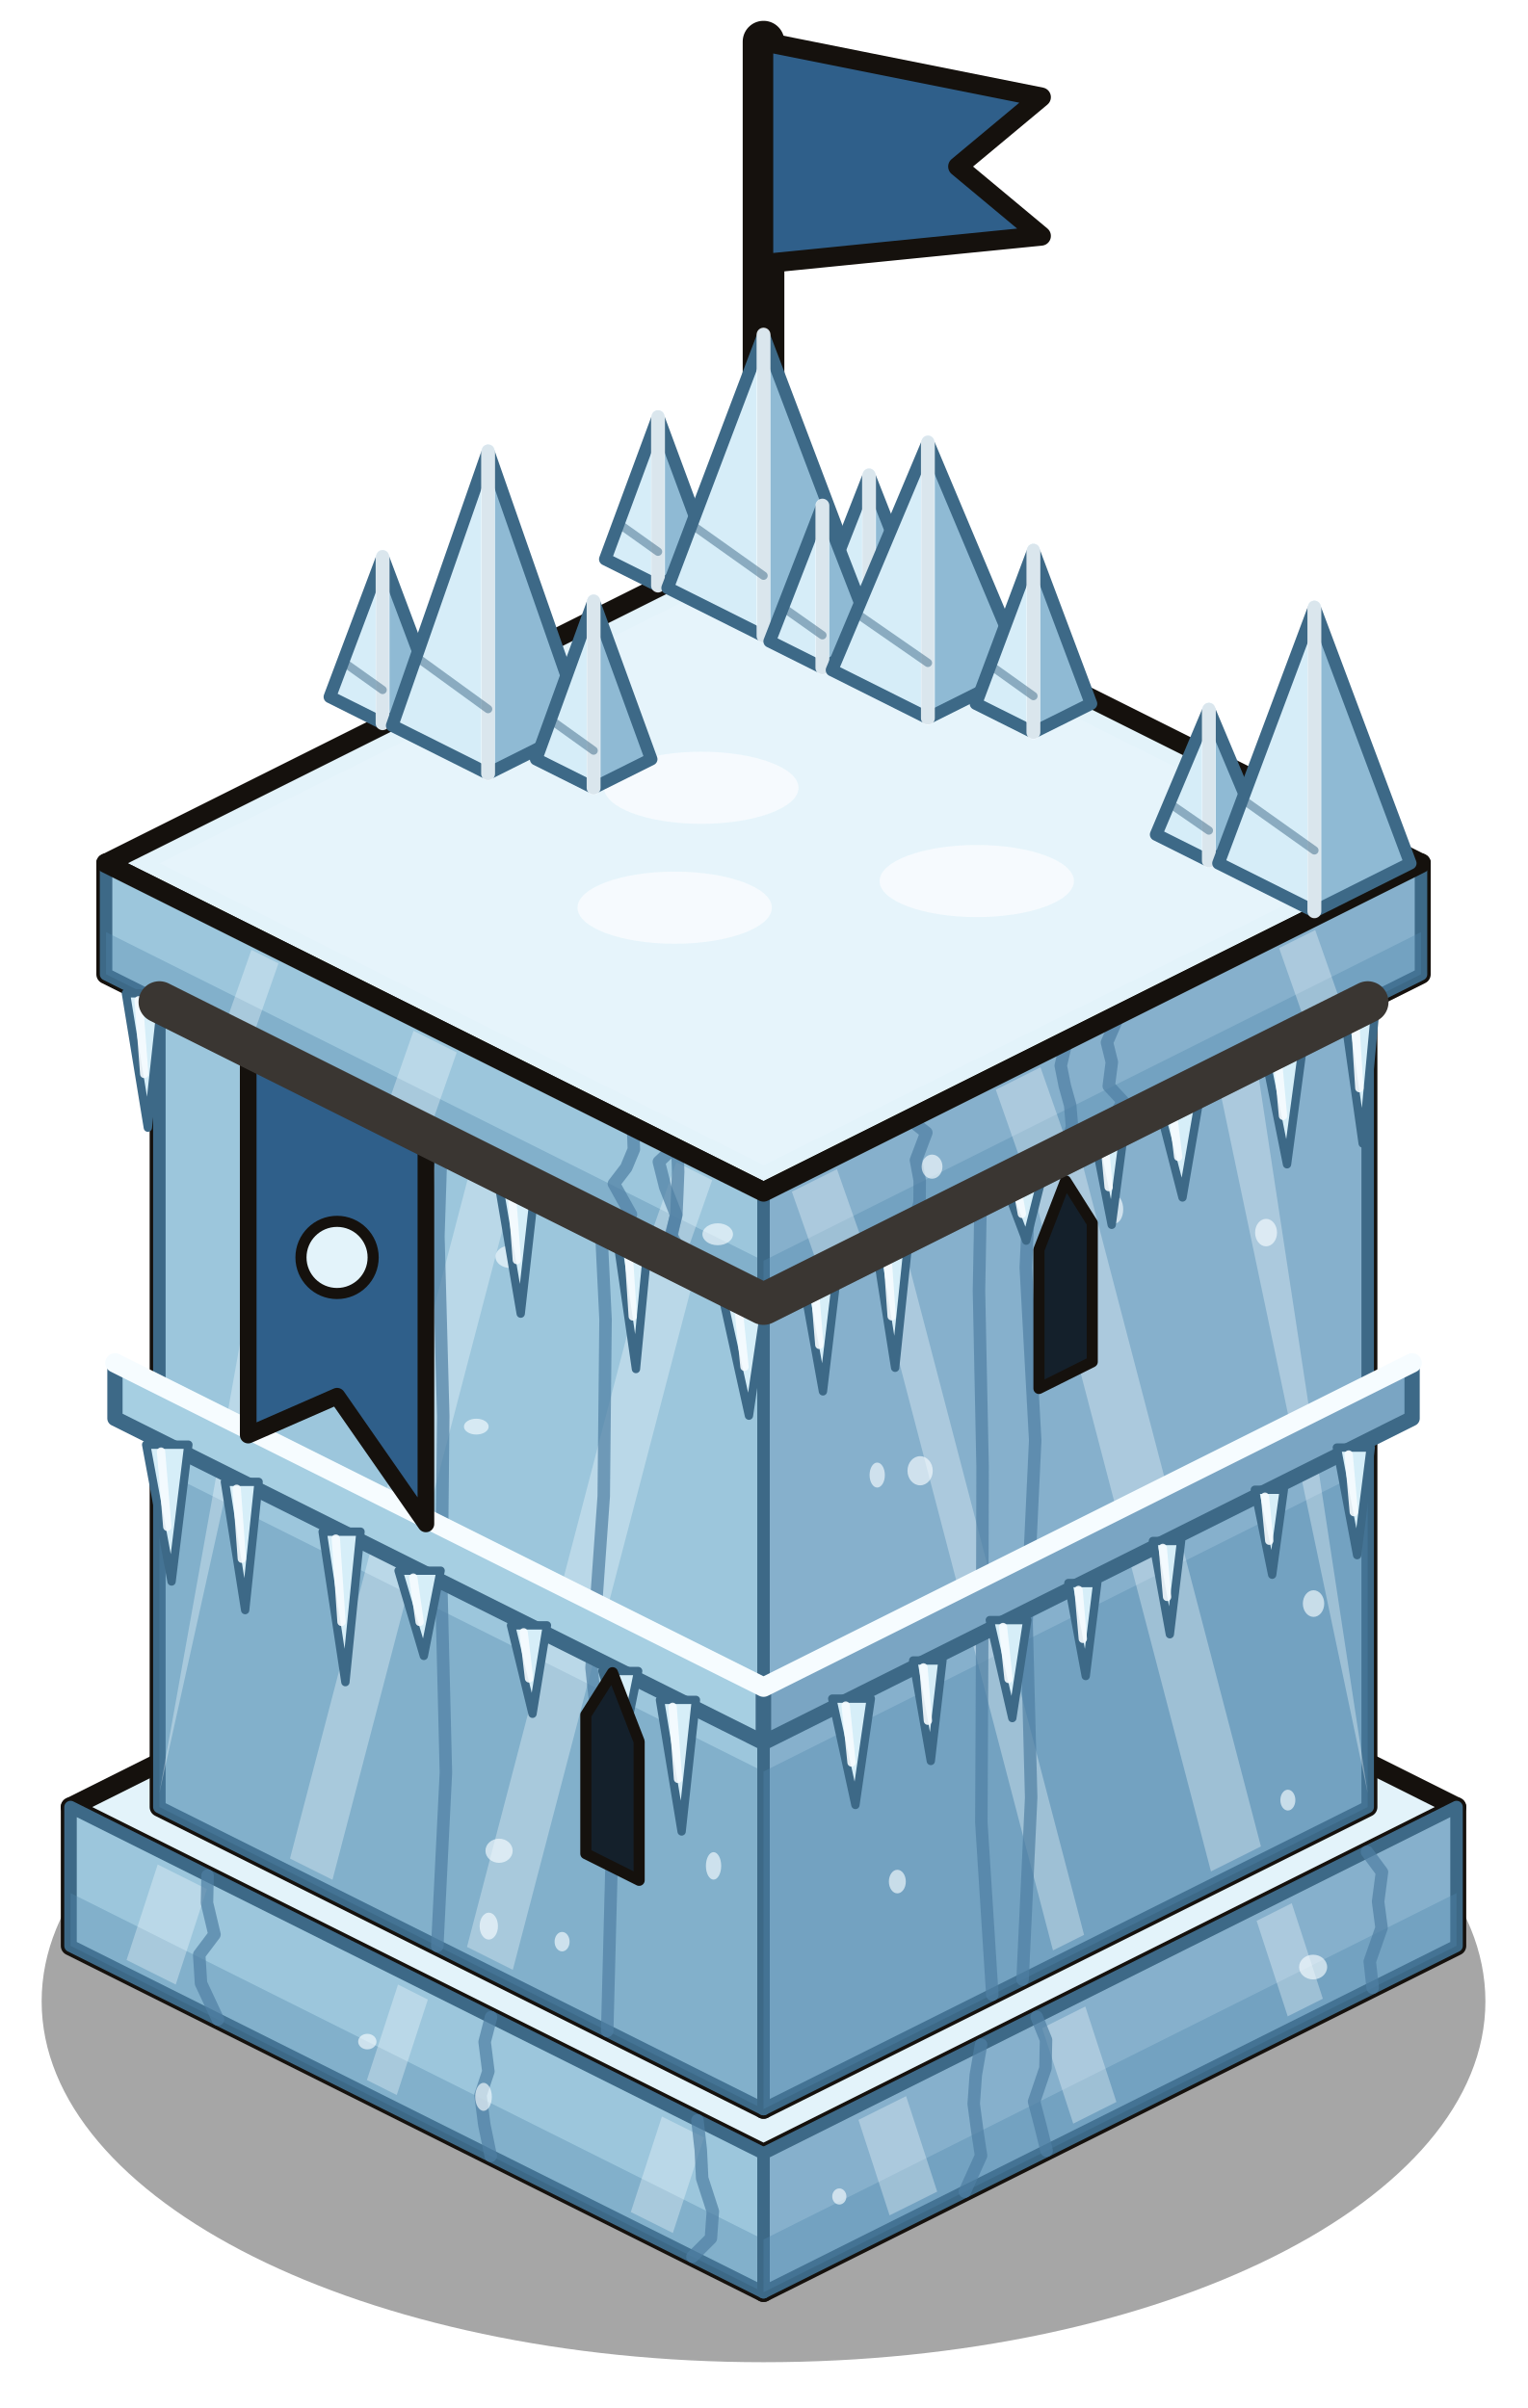
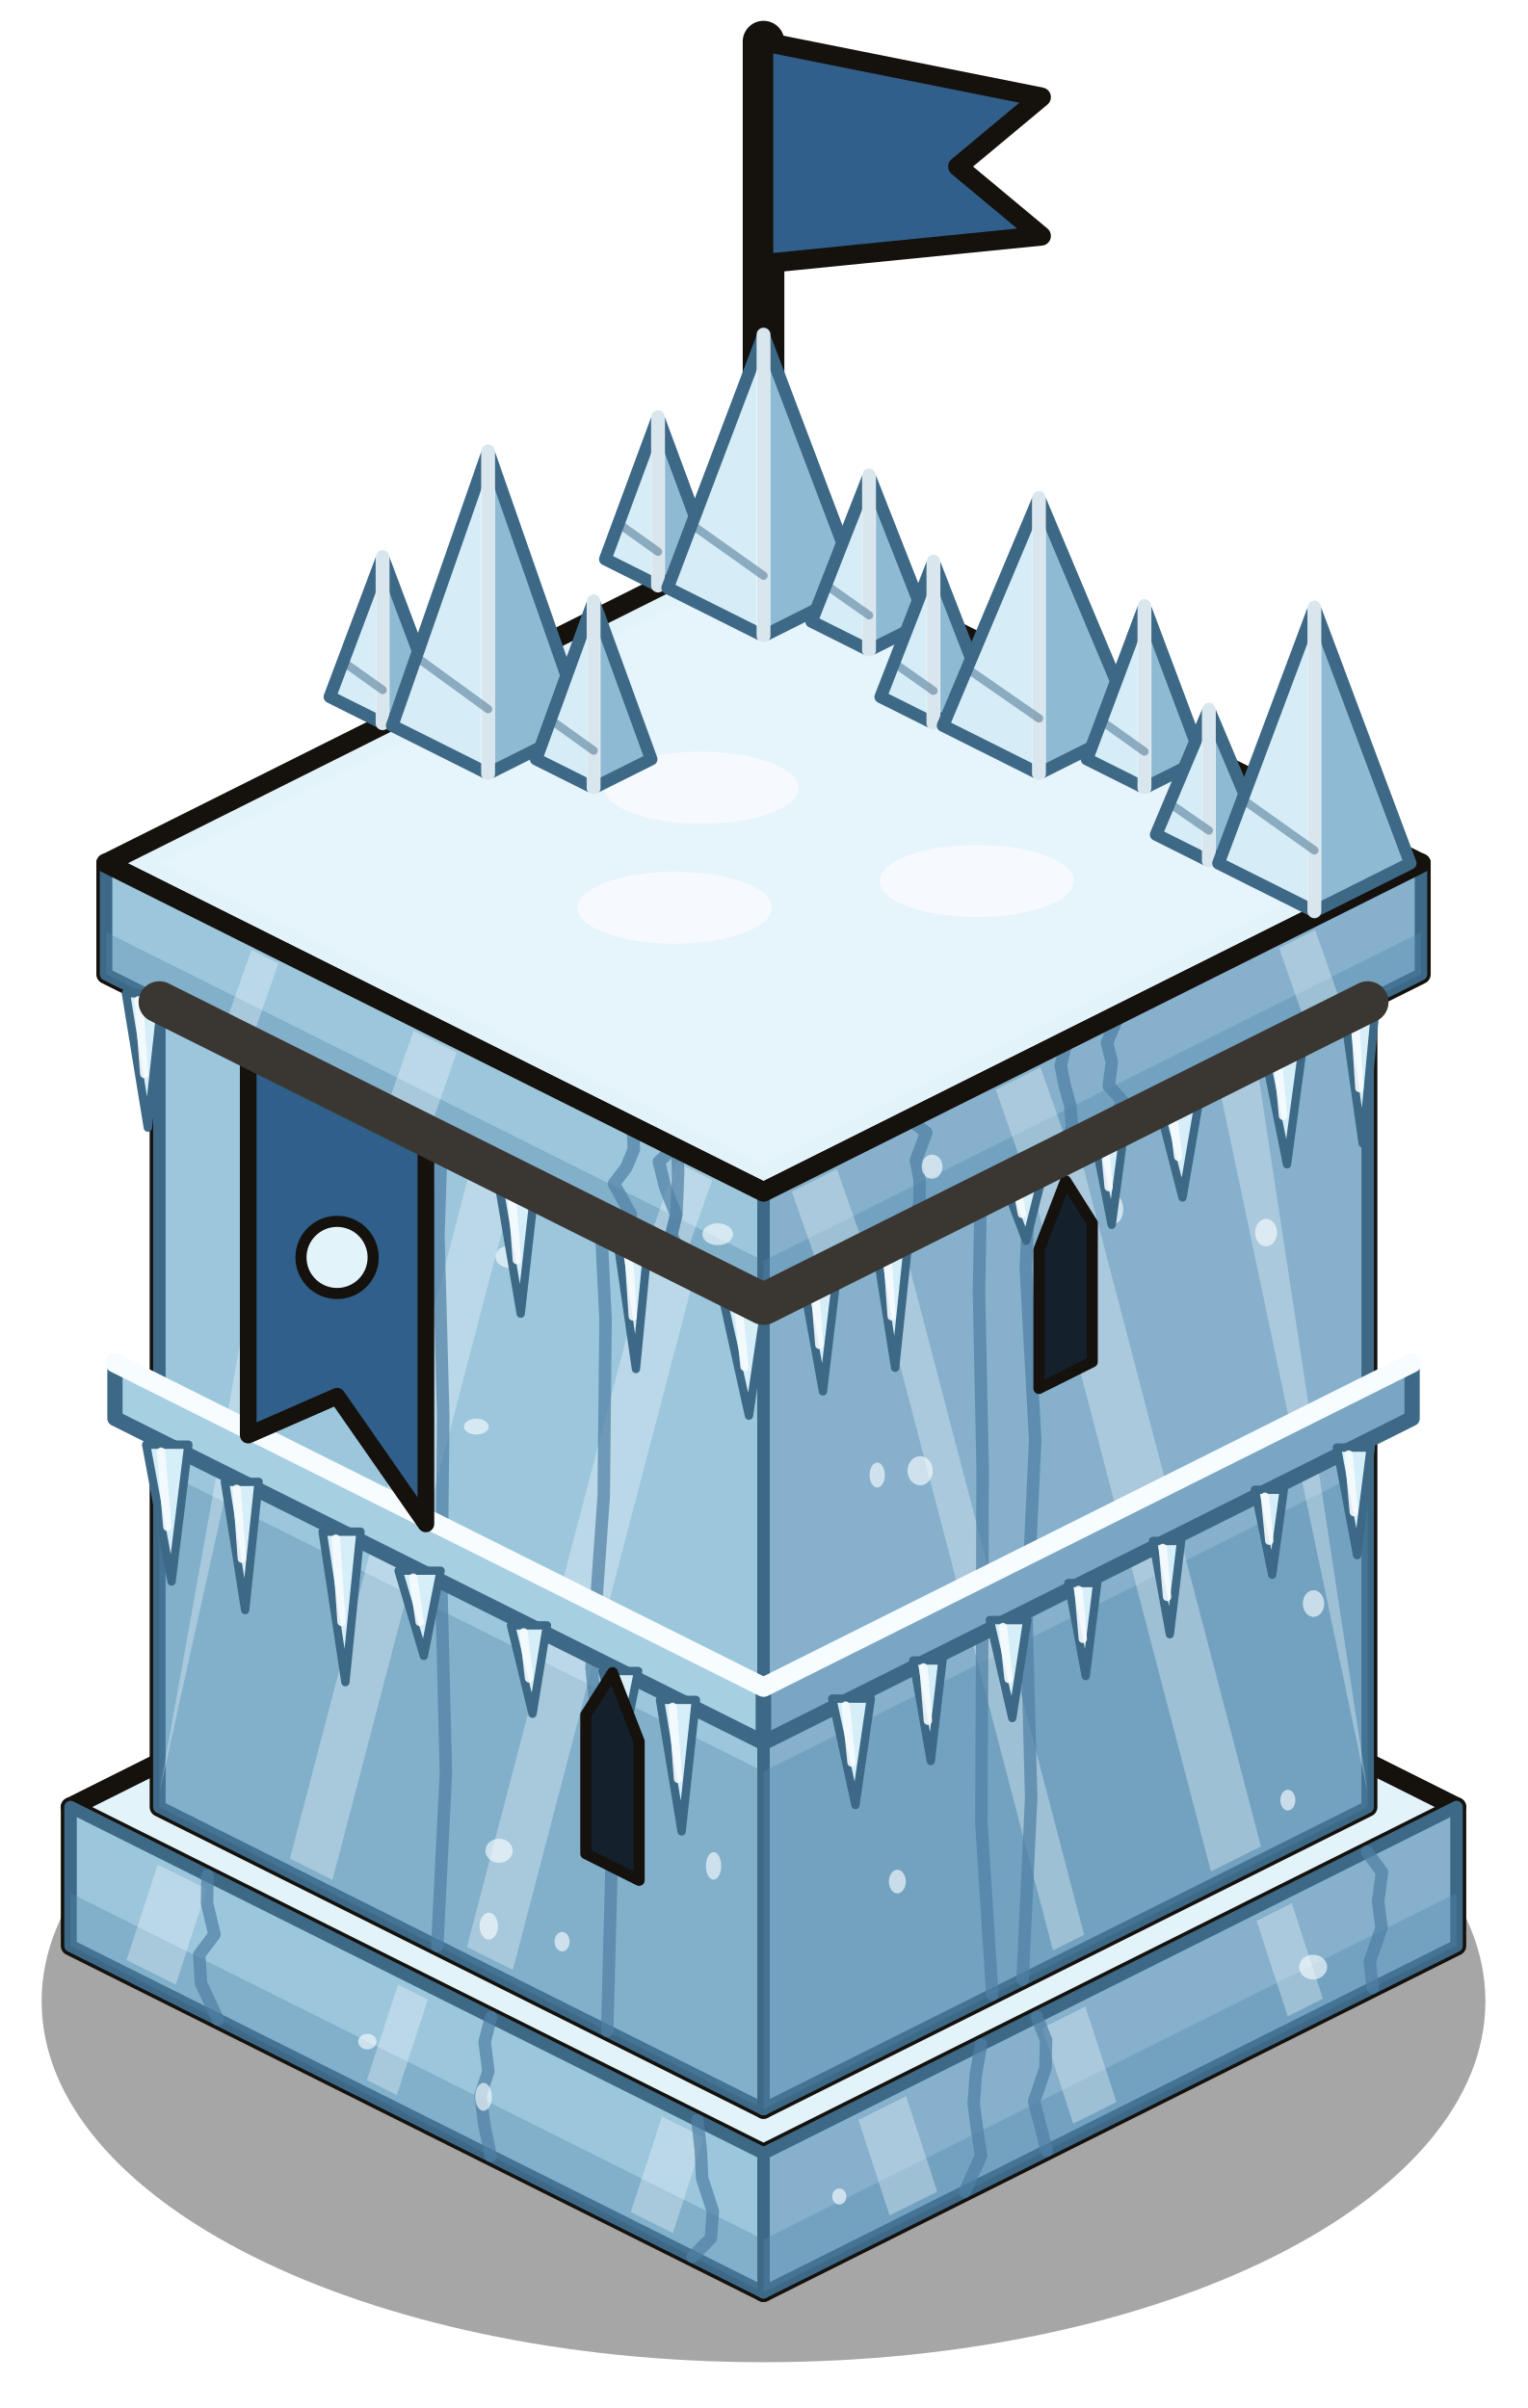
<svg xmlns="http://www.w3.org/2000/svg" width="220" height="347" viewBox="-55 -140.2 110 173.5">
  <ellipse cx="0" cy="4" rx="52" ry="26" fill="#000" opacity="0.35" />
  <polygon points="-49.92,0 0,24.96 0,14.96 -49.92,-10" fill="#a6cfe2" stroke="#15110d" stroke-width="1.4" stroke-linejoin="round" />
  <polygon points="0,24.96 49.92,0 49.92,-10 0,14.96" fill="#7aa5c3" stroke="#15110d" stroke-width="1.4" stroke-linejoin="round" />
  <polygon points="0,-34.96 49.92,-10 0,14.96 -49.92,-10" fill="#e3f3fa" stroke="#15110d" stroke-width="1.4" stroke-linejoin="round" />
  <polygon points="-49.92,0 0,24.96 0,14.96 -49.92,-10" fill="#9cc6dc" stroke="#3d6987" stroke-width="0.9" stroke-linejoin="round" />
  <polygon points="-49.92,0 0,24.96 0,21.16 -49.92,-3.8" fill="#4f86ad" opacity="0.35" />
  <polygon points="-43.64,-5.86 -40.1,-4.09 -42.34,2.79 -45.88,1.02" fill="#f6fcff" opacity="0.33" />
  <polygon points="-26.33,2.79 -24.18,3.87 -26.42,10.75 -28.57,9.67" fill="#f6fcff" opacity="0.33" />
  <polygon points="-7.32,12.3 -4.29,13.81 -6.53,20.69 -9.56,19.18" fill="#f6fcff" opacity="0.33" />
  <polyline points="-39.3,5.31 -40.52,2.7 -40.65,0.64 -39.55,-0.82 -40.09,-3.09 -40.05,-5.06" fill="none" stroke="#4f7fa3" stroke-width="0.9" stroke-linecap="round" stroke-linejoin="round" opacity="0.7" />
  <polyline points="-19.65,15.13 -20.11,12.91 -20.39,10.76 -19.82,9.05 -20.09,6.92 -19.63,5.14" fill="none" stroke="#4f7fa3" stroke-width="0.9" stroke-linecap="round" stroke-linejoin="round" opacity="0.7" />
  <polyline points="-5.12,22.4 -3.79,21.07 -3.65,19.13 -4.42,16.75 -4.52,14.7 -4.76,12.58" fill="none" stroke="#4f7fa3" stroke-width="0.9" stroke-linecap="round" stroke-linejoin="round" opacity="0.7" />
  <ellipse cx="-28.54" cy="6.9" rx="0.66" ry="0.56" fill="#f6fcff" opacity="0.65" />
  <ellipse cx="-20.17" cy="10.88" rx="0.6" ry="1.01" fill="#f6fcff" opacity="0.65" />
  <polygon points="49.92,0 0,24.96 0,14.96 49.92,-10" fill="#86b0cc" stroke="#3d6987" stroke-width="0.9" stroke-linejoin="round" />
  <polygon points="49.92,0 0,24.96 0,21.16 49.92,-3.8" fill="#4f86ad" opacity="0.35" />
  <polygon points="38.05,-3.07 35.52,-1.8 37.76,5.08 40.29,3.81" fill="#f6fcff" opacity="0.33" />
  <polygon points="23.18,4.37 20.07,5.93 22.31,12.81 25.42,11.25" fill="#f6fcff" opacity="0.33" />
  <polygon points="10.27,10.83 6.84,12.54 9.08,19.42 12.51,17.71" fill="#f6fcff" opacity="0.33" />
  <polyline points="14.5,17.71 15.67,15.12 15.39,13.27 15.14,11.39 15.29,9.31 15.67,7.12" fill="none" stroke="#4f7fa3" stroke-width="0.9" stroke-linecap="round" stroke-linejoin="round" opacity="0.7" />
  <polyline points="43.88,3.02 43.67,1.13 44.52,-1.3 44.27,-3.18 44.55,-5.31 43.47,-6.77" fill="none" stroke="#4f7fa3" stroke-width="0.9" stroke-linecap="round" stroke-linejoin="round" opacity="0.7" />
  <polyline points="20.39,14.76 19.95,12.98 19.49,11.22 20.31,8.81 20.35,6.78 19.68,5.12" fill="none" stroke="#4f7fa3" stroke-width="0.9" stroke-linecap="round" stroke-linejoin="round" opacity="0.7" />
  <ellipse cx="39.59" cy="1.53" rx="1.01" ry="0.89" fill="#f6fcff" opacity="0.65" />
  <ellipse cx="5.46" cy="18.06" rx="0.51" ry="0.58" fill="#f6fcff" opacity="0.65" />
  <polygon points="-43.52,-10 0,11.76 0,-52.24 -43.52,-74" fill="#a6cfe2" stroke="#15110d" stroke-width="1.4" stroke-linejoin="round" />
  <polygon points="0,11.76 43.52,-10 43.52,-74 0,-52.24" fill="#7aa5c3" stroke="#15110d" stroke-width="1.4" stroke-linejoin="round" />
  <polygon points="0,-95.76 43.52,-74 0,-52.24 -43.52,-74" fill="#e3f3fa" stroke="#15110d" stroke-width="1.4" stroke-linejoin="round" />
  <polygon points="-43.52,-10 0,11.76 0,-52.24 -43.52,-74" fill="#9cc6dc" stroke="#3d6987" stroke-width="0.9" stroke-linejoin="round" />
  <polygon points="-43.52,-10 0,11.76 0,-12.56 -43.52,-34.32" fill="#4f86ad" opacity="0.35" />
  <polygon points="-33.32,-67.9 -31.16,-66.82 -43.52,-11 -43.52,-11" fill="#f6fcff" opacity="0.33" />
  <polygon points="-19.77,-61.13 -16.71,-59.6 -31.05,-4.76 -34.11,-6.29" fill="#f6fcff" opacity="0.33" />
  <polygon points="-7.02,-54.75 -3.72,-53.1 -18.06,1.73 -21.36,0.08" fill="#f6fcff" opacity="0.33" />
  <polyline points="-11.26,6.13 -10.93,-6.51 -12.39,-20.03 -11.51,-32.39 -11.38,-45.13 -12.02,-58.25" fill="none" stroke="#4f7fa3" stroke-width="0.9" stroke-linecap="round" stroke-linejoin="round" opacity="0.7" />
  <polyline points="-23.5,0.01 -22.88,-12.48 -23.2,-25.44 -23.07,-38.17 -23.42,-51.15 -23.01,-63.74" fill="none" stroke="#4f7fa3" stroke-width="0.9" stroke-linecap="round" stroke-linejoin="round" opacity="0.7" />
  <ellipse cx="-24.7" cy="-54.75" rx="0.59" ry="0.9" fill="#f6fcff" opacity="0.65" />
  <ellipse cx="-14.51" cy="-0.3" rx="0.54" ry="0.7" fill="#f6fcff" opacity="0.65" />
  <ellipse cx="-18.24" cy="-49.65" rx="1.07" ry="0.81" fill="#f6fcff" opacity="0.65" />
  <ellipse cx="-20.69" cy="-37.41" rx="0.89" ry="0.57" fill="#f6fcff" opacity="0.65" />
  <ellipse cx="-34.05" cy="-38.63" rx="0.84" ry="0.62" fill="#f6fcff" opacity="0.65" />
  <ellipse cx="-19.79" cy="-1.42" rx="0.66" ry="0.97" fill="#f6fcff" opacity="0.65" />
  <ellipse cx="-3.6" cy="-5.76" rx="0.55" ry="0.99" fill="#f6fcff" opacity="0.65" />
  <ellipse cx="-19.05" cy="-6.85" rx="0.98" ry="0.87" fill="#f6fcff" opacity="0.65" />
  <polygon points="43.52,-10 0,11.76 0,-52.24 43.52,-74" fill="#86b0cc" stroke="#3d6987" stroke-width="0.9" stroke-linejoin="round" />
  <polygon points="43.52,-10 0,11.76 0,-12.56 43.52,-34.32" fill="#4f86ad" opacity="0.35" />
  <polygon points="34.75,-68.62 31.73,-67.1 43.52,-11 43.52,-11" fill="#f6fcff" opacity="0.33" />
  <polygon points="21.5,-61.99 17.9,-60.19 32.23,-5.36 35.83,-7.16" fill="#f6fcff" opacity="0.33" />
  <polygon points="8.76,-55.62 6.52,-54.5 20.85,0.33 23.09,-0.79" fill="#f6fcff" opacity="0.33" />
  <polyline points="18.66,2.43 19.28,-10.68 18.95,-23.31 19.57,-36.42 18.89,-48.88 19.52,-62" fill="none" stroke="#4f7fa3" stroke-width="0.9" stroke-linecap="round" stroke-linejoin="round" opacity="0.7" />
  <polyline points="16.48,3.52 15.69,-8.89 15.75,-21.71 15.78,-34.53 15.52,-47.2 15.76,-60.12" fill="none" stroke="#4f7fa3" stroke-width="0.9" stroke-linecap="round" stroke-linejoin="round" opacity="0.7" />
  <ellipse cx="28.59" cy="-29.15" rx="0.63" ry="1.03" fill="#f6fcff" opacity="0.65" />
  <ellipse cx="39.62" cy="-24.66" rx="0.77" ry="0.96" fill="#f6fcff" opacity="0.65" />
  <ellipse cx="11.28" cy="-34.23" rx="0.91" ry="1.05" fill="#f6fcff" opacity="0.65" />
  <ellipse cx="8.19" cy="-33.92" rx="0.55" ry="0.9" fill="#f6fcff" opacity="0.65" />
  <ellipse cx="36.2" cy="-51.39" rx="0.79" ry="0.99" fill="#f6fcff" opacity="0.65" />
  <ellipse cx="37.77" cy="-10.5" rx="0.54" ry="0.75" fill="#f6fcff" opacity="0.65" />
  <ellipse cx="25.29" cy="-53.07" rx="0.62" ry="1.03" fill="#f6fcff" opacity="0.65" />
  <ellipse cx="9.64" cy="-4.63" rx="0.61" ry="0.85" fill="#f6fcff" opacity="0.65" />
  <polygon points="-46.72,-38 0,-14.64 0,-18.64 -46.72,-42" fill="#a6cfe2" stroke="#3d6987" stroke-width="1.1" stroke-linejoin="round" />
  <polygon points="0,-14.64 46.72,-38 46.72,-42 0,-18.64" fill="#7aa5c3" stroke="#3d6987" stroke-width="1.1" stroke-linejoin="round" />
  <polyline points="-46.72,-42 0,-18.64 46.72,-42" fill="none" stroke="#f6fcff" stroke-width="1.4" stroke-linecap="round" stroke-linejoin="round" />
  <polygon points="-44.47,-36.11 -41.43,-36.11 -42.64,-26.25" fill="#d6eef8" stroke="#3d6987" stroke-width="0.6" stroke-linejoin="round" />
  <polyline points="-43.4,-35.61 -42.95,-30.19" fill="none" stroke="#f6fcff" stroke-width="0.6" stroke-linecap="round" stroke-linejoin="round" opacity="0.9" />
  <polygon points="-38.8,-33.43 -36.37,-33.43 -37.34,-24.19" fill="#d6eef8" stroke="#3d6987" stroke-width="0.6" stroke-linejoin="round" />
  <polyline points="-37.95,-32.93 -37.58,-27.89" fill="none" stroke="#f6fcff" stroke-width="0.6" stroke-linecap="round" stroke-linejoin="round" opacity="0.9" />
  <polygon points="-31.76,-29.84 -29.03,-29.84 -30.12,-19" fill="#d6eef8" stroke="#3d6987" stroke-width="0.6" stroke-linejoin="round" />
  <polyline points="-30.81,-29.34 -30.4,-23.34" fill="none" stroke="#f6fcff" stroke-width="0.6" stroke-linecap="round" stroke-linejoin="round" opacity="0.9" />
  <polygon points="-26.29,-27.03 -23.26,-27.03 -24.47,-20.89" fill="#d6eef8" stroke="#3d6987" stroke-width="0.6" stroke-linejoin="round" />
  <polyline points="-25.23,-26.53 -24.77,-23.34" fill="none" stroke="#f6fcff" stroke-width="0.6" stroke-linecap="round" stroke-linejoin="round" opacity="0.9" />
  <polygon points="-18.19,-23.09 -15.6,-23.09 -16.64,-16.72" fill="#d6eef8" stroke="#3d6987" stroke-width="0.6" stroke-linejoin="round" />
  <polyline points="-17.28,-22.59 -16.89,-19.27" fill="none" stroke="#f6fcff" stroke-width="0.6" stroke-linecap="round" stroke-linejoin="round" opacity="0.9" />
  <polygon points="-11.61,-19.8 -9.03,-19.8 -10.06,-14.7" fill="#d6eef8" stroke="#3d6987" stroke-width="0.6" stroke-linejoin="round" />
  <polyline points="-10.7,-19.3 -10.32,-16.74" fill="none" stroke="#f6fcff" stroke-width="0.6" stroke-linecap="round" stroke-linejoin="round" opacity="0.9" />
  <polygon points="-7.46,-17.72 -4.87,-17.72 -5.9,-8.24" fill="#d6eef8" stroke="#3d6987" stroke-width="0.6" stroke-linejoin="round" />
  <polyline points="-6.55,-17.22 -6.16,-12.03" fill="none" stroke="#f6fcff" stroke-width="0.6" stroke-linecap="round" stroke-linejoin="round" opacity="0.9" />
  <polygon points="41.3,-35.9 43.74,-35.9 42.76,-28.15" fill="#d6eef8" stroke="#3d6987" stroke-width="0.6" stroke-linejoin="round" />
  <polyline points="42.15,-35.4 42.52,-31.25" fill="none" stroke="#f6fcff" stroke-width="0.6" stroke-linecap="round" stroke-linejoin="round" opacity="0.9" />
  <polygon points="35.39,-32.86 37.48,-32.86 36.64,-26.74" fill="#d6eef8" stroke="#3d6987" stroke-width="0.6" stroke-linejoin="round" />
  <polyline points="36.12,-32.36 36.43,-29.19" fill="none" stroke="#f6fcff" stroke-width="0.6" stroke-linecap="round" stroke-linejoin="round" opacity="0.9" />
  <polygon points="28.05,-29.17 30.08,-29.17 29.27,-22.45" fill="#d6eef8" stroke="#3d6987" stroke-width="0.6" stroke-linejoin="round" />
  <polyline points="28.76,-28.67 29.07,-25.14" fill="none" stroke="#f6fcff" stroke-width="0.6" stroke-linecap="round" stroke-linejoin="round" opacity="0.9" />
  <polygon points="21.96,-26.14 24.04,-26.14 23.21,-19.44" fill="#d6eef8" stroke="#3d6987" stroke-width="0.6" stroke-linejoin="round" />
  <polyline points="22.69,-25.64 23,-22.12" fill="none" stroke="#f6fcff" stroke-width="0.6" stroke-linecap="round" stroke-linejoin="round" opacity="0.9" />
  <polygon points="16.3,-23.47 19,-23.47 17.92,-16.41" fill="#d6eef8" stroke="#3d6987" stroke-width="0.6" stroke-linejoin="round" />
  <polyline points="17.25,-22.97 17.65,-19.23" fill="none" stroke="#f6fcff" stroke-width="0.6" stroke-linecap="round" stroke-linejoin="round" opacity="0.9" />
  <polygon points="10.78,-20.56 12.89,-20.56 12.05,-13.32" fill="#d6eef8" stroke="#3d6987" stroke-width="0.6" stroke-linejoin="round" />
  <polyline points="11.52,-20.06 11.84,-16.22" fill="none" stroke="#f6fcff" stroke-width="0.6" stroke-linecap="round" stroke-linejoin="round" opacity="0.9" />
  <polygon points="4.95,-17.81 7.73,-17.81 6.62,-10.15" fill="#d6eef8" stroke="#3d6987" stroke-width="0.6" stroke-linejoin="round" />
  <polyline points="5.92,-17.31 6.34,-13.21" fill="none" stroke="#f6fcff" stroke-width="0.6" stroke-linecap="round" stroke-linejoin="round" opacity="0.9" />
  <polygon points="-29.44,-42.96 -25.6,-41.04 -25.6,-51.04 -27.52,-56 -29.44,-52.96" fill="#14202b" stroke="#15110d" stroke-width="0.8" stroke-linejoin="round" />
  <polygon points="-12.8,-6.64 -8.96,-4.72 -8.96,-14.72 -10.88,-19.68 -12.8,-16.64" fill="#14202b" stroke="#15110d" stroke-width="0.8" stroke-linejoin="round" />
  <polygon points="19.84,-40.16 23.68,-42.08 23.68,-52.08 21.76,-55.12 19.84,-50.16" fill="#14202b" stroke="#15110d" stroke-width="0.8" stroke-linejoin="round" />
  <polygon points="-47.36,-70 0,-46.32 0,-54.32 -47.36,-78" fill="#a6cfe2" stroke="#15110d" stroke-width="1.4" stroke-linejoin="round" />
  <polygon points="0,-46.32 47.36,-70 47.36,-78 0,-54.32" fill="#7aa5c3" stroke="#15110d" stroke-width="1.4" stroke-linejoin="round" />
  <polygon points="0,-101.68 47.36,-78 0,-54.32 -47.36,-78" fill="#e3f3fa" stroke="#15110d" stroke-width="1.4" stroke-linejoin="round" />
  <polygon points="-47.36,-70 0,-46.32 0,-54.32 -47.36,-78" fill="#9cc6dc" stroke="#3d6987" stroke-width="0.9" stroke-linejoin="round" />
  <polygon points="-47.36,-70 0,-46.32 0,-49.36 -47.36,-73.04" fill="#4f86ad" opacity="0.35" />
  <polygon points="-36.89,-71.76 -34.94,-70.79 -36.73,-65.69 -38.68,-66.66" fill="#f6fcff" opacity="0.33" />
  <polygon points="-25.21,-65.93 -22.1,-64.37 -23.89,-59.26 -27,-60.82" fill="#f6fcff" opacity="0.33" />
  <polygon points="-6.28,-56.46 -3.7,-55.17 -5.49,-50.07 -8.07,-51.36" fill="#f6fcff" opacity="0.33" />
  <polyline points="-5.5,-49.07 -6.66,-51.25 -6.28,-52.66 -6.21,-54.23 -6.15,-55.79 -6.2,-57.42" fill="none" stroke="#4f7fa3" stroke-width="0.9" stroke-linecap="round" stroke-linejoin="round" opacity="0.7" />
  <polyline points="-6.75,-49.7 -6.61,-51.23 -6.3,-52.67 -7.08,-54.66 -7.54,-56.49 -6.43,-57.54" fill="none" stroke="#4f7fa3" stroke-width="0.9" stroke-linecap="round" stroke-linejoin="round" opacity="0.7" />
  <polyline points="-10.54,-51.59 -9.55,-52.7 -10.78,-54.91 -9.89,-56.07 -9.34,-57.39 -9.4,-59.02" fill="none" stroke="#4f7fa3" stroke-width="0.9" stroke-linecap="round" stroke-linejoin="round" opacity="0.7" />
  <ellipse cx="-3.3" cy="-51.27" rx="1.1" ry="0.79" fill="#f6fcff" opacity="0.65" />
  <polygon points="47.36,-70 0,-46.32 0,-54.32 47.36,-78" fill="#86b0cc" stroke="#3d6987" stroke-width="0.9" stroke-linejoin="round" />
  <polygon points="47.36,-70 0,-46.32 0,-49.36 47.36,-73.04" fill="#4f86ad" opacity="0.35" />
  <polygon points="39.74,-73.19 37.14,-71.89 38.93,-66.79 41.53,-68.09" fill="#f6fcff" opacity="0.33" />
  <polygon points="19.95,-63.3 16.73,-61.69 18.52,-56.58 21.74,-58.19" fill="#f6fcff" opacity="0.33" />
  <polygon points="5.29,-55.96 2.04,-54.34 3.83,-49.24 7.08,-50.86" fill="#f6fcff" opacity="0.33" />
  <polyline points="24.7,-58.67 25.88,-60.86 24.87,-61.95 25.09,-63.67 24.74,-65.09 25.63,-67.13" fill="none" stroke="#4f7fa3" stroke-width="0.9" stroke-linecap="round" stroke-linejoin="round" opacity="0.7" />
  <polyline points="10.67,-51.66 11.24,-53.54 11.25,-55.15 10.98,-56.61 11.73,-58.59 10.5,-59.57" fill="none" stroke="#4f7fa3" stroke-width="0.9" stroke-linecap="round" stroke-linejoin="round" opacity="0.7" />
  <polyline points="21.74,-57.19 22.22,-59.03 22.09,-60.57 21.7,-61.97 21.41,-63.42 21.84,-65.24" fill="none" stroke="#4f7fa3" stroke-width="0.9" stroke-linecap="round" stroke-linejoin="round" opacity="0.7" />
  <ellipse cx="12.14" cy="-56.14" rx="0.75" ry="0.87" fill="#f6fcff" opacity="0.65" />
  <polyline points="-47.36,-78 0,-54.32 47.36,-78" fill="none" stroke="#15110d" stroke-width="1.4" stroke-linecap="round" stroke-linejoin="round" />
  <polygon points="-45.93,-68.63 -43.3,-68.63 -44.35,-58.95" fill="#d6eef8" stroke="#3d6987" stroke-width="0.6" stroke-linejoin="round" />
  <polyline points="-45.01,-68.13 -44.61,-62.82" fill="none" stroke="#f6fcff" stroke-width="0.6" stroke-linecap="round" stroke-linejoin="round" opacity="0.9" />
  <polygon points="-37.24,-64.26 -34.54,-64.26 -35.62,-59.68" fill="#d6eef8" stroke="#3d6987" stroke-width="0.6" stroke-linejoin="round" />
  <polyline points="-36.29,-63.76 -35.89,-61.52" fill="none" stroke="#f6fcff" stroke-width="0.6" stroke-linecap="round" stroke-linejoin="round" opacity="0.9" />
  <polygon points="-33.59,-62.32 -30.4,-62.32 -31.67,-59.23" fill="#d6eef8" stroke="#3d6987" stroke-width="0.6" stroke-linejoin="round" />
  <polyline points="-32.47,-61.82 -31.99,-60.47" fill="none" stroke="#f6fcff" stroke-width="0.6" stroke-linecap="round" stroke-linejoin="round" opacity="0.9" />
  <polygon points="-26.72,-58.92 -23.66,-58.92 -24.88,-49.93" fill="#d6eef8" stroke="#3d6987" stroke-width="0.6" stroke-linejoin="round" />
  <polyline points="-25.65,-58.42 -25.19,-53.52" fill="none" stroke="#f6fcff" stroke-width="0.6" stroke-linecap="round" stroke-linejoin="round" opacity="0.9" />
  <polygon points="-19.13,-55.2 -16.4,-55.2 -17.49,-45.55" fill="#d6eef8" stroke="#3d6987" stroke-width="0.6" stroke-linejoin="round" />
  <polyline points="-18.17,-54.7 -17.77,-49.41" fill="none" stroke="#f6fcff" stroke-width="0.6" stroke-linecap="round" stroke-linejoin="round" opacity="0.9" />
  <polygon points="-10.56,-51.03 -8.28,-51.03 -9.19,-41.56" fill="#d6eef8" stroke="#3d6987" stroke-width="0.6" stroke-linejoin="round" />
  <polyline points="-9.76,-50.53 -9.42,-45.35" fill="none" stroke="#f6fcff" stroke-width="0.6" stroke-linecap="round" stroke-linejoin="round" opacity="0.9" />
  <polygon points="-3,-47.01 0.25,-47.01 -1.05,-38.2" fill="#d6eef8" stroke="#3d6987" stroke-width="0.6" stroke-linejoin="round" />
  <polyline points="-1.86,-46.51 -1.37,-41.72" fill="none" stroke="#f6fcff" stroke-width="0.6" stroke-linecap="round" stroke-linejoin="round" opacity="0.9" />
  <polygon points="41.75,-67.78 44.1,-67.78 43.16,-57.81" fill="#d6eef8" stroke="#3d6987" stroke-width="0.6" stroke-linejoin="round" />
  <polyline points="42.57,-67.28 42.92,-61.8" fill="none" stroke="#f6fcff" stroke-width="0.6" stroke-linecap="round" stroke-linejoin="round" opacity="0.9" />
  <polygon points="35.96,-65.03 38.88,-65.03 37.71,-56.31" fill="#d6eef8" stroke="#3d6987" stroke-width="0.6" stroke-linejoin="round" />
  <polyline points="36.98,-64.53 37.42,-59.8" fill="none" stroke="#f6fcff" stroke-width="0.6" stroke-linecap="round" stroke-linejoin="round" opacity="0.9" />
  <polygon points="28.29,-61.25 31.44,-61.25 30.18,-53.92" fill="#d6eef8" stroke="#3d6987" stroke-width="0.6" stroke-linejoin="round" />
  <polyline points="29.39,-60.75 29.87,-56.85" fill="none" stroke="#f6fcff" stroke-width="0.6" stroke-linecap="round" stroke-linejoin="round" opacity="0.9" />
  <polygon points="23.74,-58.75 25.98,-58.75 25.08,-51.95" fill="#d6eef8" stroke="#3d6987" stroke-width="0.6" stroke-linejoin="round" />
  <polyline points="24.52,-58.25 24.86,-54.67" fill="none" stroke="#f6fcff" stroke-width="0.6" stroke-linecap="round" stroke-linejoin="round" opacity="0.9" />
  <polygon points="17.1,-55.63 20.13,-55.63 18.92,-50.81" fill="#d6eef8" stroke="#3d6987" stroke-width="0.6" stroke-linejoin="round" />
  <polyline points="18.16,-55.13 18.61,-52.74" fill="none" stroke="#f6fcff" stroke-width="0.6" stroke-linecap="round" stroke-linejoin="round" opacity="0.9" />
  <polygon points="8.01,-50.94 10.45,-50.94 9.48,-41.65" fill="#d6eef8" stroke="#3d6987" stroke-width="0.6" stroke-linejoin="round" />
  <polyline points="8.87,-50.44 9.23,-45.36" fill="none" stroke="#f6fcff" stroke-width="0.6" stroke-linecap="round" stroke-linejoin="round" opacity="0.9" />
  <polygon points="2.77,-48.33 5.28,-48.33 4.28,-39.95" fill="#d6eef8" stroke="#3d6987" stroke-width="0.6" stroke-linejoin="round" />
  <polyline points="3.65,-47.83 4.02,-43.3" fill="none" stroke="#f6fcff" stroke-width="0.6" stroke-linecap="round" stroke-linejoin="round" opacity="0.9" />
  <polygon points="0,-99.76 43.52,-78 0,-56.24 -43.52,-78" fill="#e6f4fb" />
  <ellipse cx="-6.4" cy="-74.8" rx="7" ry="2.6" fill="#f7fbfe" opacity="0.9" />
  <ellipse cx="-4.48" cy="-83.44" rx="7" ry="2.6" fill="#f7fbfe" opacity="0.9" />
  <ellipse cx="15.36" cy="-76.72" rx="7" ry="2.6" fill="#f7fbfe" opacity="0.9" />
  <polyline points="0,-97.2 0,-137.2" fill="none" stroke="#15110d" stroke-width="3" stroke-linecap="round" stroke-linejoin="round" />
  <polygon points="0,-137.2 20,-133.2 14,-128.2 20,-123.2 0,-121.2" fill="#2f5f8a" stroke="#15110d" stroke-width="1.4" stroke-linejoin="round" />
  <polygon points="-11.4,-99.91 -7.6,-98.01 -7.6,-110.18" fill="#d6edf8" stroke="#3d6987" stroke-width="0.9" stroke-linejoin="round" />
  <polygon points="-7.6,-98.01 -3.8,-99.91 -7.6,-110.18" fill="#8fbad4" stroke="#3d6987" stroke-width="0.9" stroke-linejoin="round" />
  <polyline points="-7.6,-98.01 -7.6,-110.18" fill="none" stroke="#f6fcff" stroke-width="1.0" stroke-linecap="round" stroke-linejoin="round" opacity="0.85" />
  <polyline points="-10.45,-102.48 -7.6,-100.45" fill="none" stroke="#3d6987" stroke-width="0.6" stroke-linecap="round" stroke-linejoin="round" opacity="0.5" />
  <polygon points="-6.91,-97.84 0,-94.38 0,-116.09" fill="#d6edf8" stroke="#3d6987" stroke-width="0.9" stroke-linejoin="round" />
  <polygon points="0,-94.38 6.91,-97.84 0,-116.09" fill="#8fbad4" stroke="#3d6987" stroke-width="0.9" stroke-linejoin="round" />
  <polyline points="0,-94.38 0,-116.09" fill="none" stroke="#f6fcff" stroke-width="1.0" stroke-linecap="round" stroke-linejoin="round" opacity="0.85" />
  <polyline points="-5.18,-102.4 0,-98.72" fill="none" stroke="#3d6987" stroke-width="0.6" stroke-linecap="round" stroke-linejoin="round" opacity="0.5" />
  <polygon points="3.46,-95.42 7.6,-93.35 7.6,-105.98" fill="#d6edf8" stroke="#3d6987" stroke-width="0.9" stroke-linejoin="round" />
  <polygon points="7.6,-93.35 11.75,-95.42 7.6,-105.98" fill="#8fbad4" stroke="#3d6987" stroke-width="0.9" stroke-linejoin="round" />
  <polyline points="7.6,-93.35 7.6,-105.98" fill="none" stroke="#f6fcff" stroke-width="1.0" stroke-linecap="round" stroke-linejoin="round" opacity="0.85" />
  <polyline points="4.49,-98.06 7.6,-95.87" fill="none" stroke="#3d6987" stroke-width="0.6" stroke-linecap="round" stroke-linejoin="round" opacity="0.5" />
-   <polygon points="0.44,-93.99 4.24,-92.09 4.24,-103.77" fill="#d6edf8" stroke="#3d6987" stroke-width="0.9" stroke-linejoin="round" />
-   <polygon points="4.24,-92.09 8.04,-93.99 4.24,-103.77" fill="#8fbad4" stroke="#3d6987" stroke-width="0.9" stroke-linejoin="round" />
-   <polyline points="4.24,-92.09 4.24,-103.77" fill="none" stroke="#f6fcff" stroke-width="1.0" stroke-linecap="round" stroke-linejoin="round" opacity="0.85" />
-   <polyline points="1.39,-96.44 4.24,-94.43" fill="none" stroke="#3d6987" stroke-width="0.6" stroke-linecap="round" stroke-linejoin="round" opacity="0.5" />
-   <polygon points="4.93,-91.92 11.84,-88.46 11.84,-108.35" fill="#d6edf8" stroke="#3d6987" stroke-width="0.9" stroke-linejoin="round" />
-   <polygon points="11.84,-88.46 18.75,-91.92 11.84,-108.35" fill="#8fbad4" stroke="#3d6987" stroke-width="0.9" stroke-linejoin="round" />
-   <polyline points="11.84,-88.46 11.84,-108.35" fill="none" stroke="#f6fcff" stroke-width="1.0" stroke-linecap="round" stroke-linejoin="round" opacity="0.85" />
-   <polyline points="6.66,-96.03 11.84,-92.44" fill="none" stroke="#3d6987" stroke-width="0.6" stroke-linecap="round" stroke-linejoin="round" opacity="0.5" />
-   <polygon points="15.3,-89.5 19.44,-87.43 19.44,-100.56" fill="#d6edf8" stroke="#3d6987" stroke-width="0.9" stroke-linejoin="round" />
-   <polygon points="19.44,-87.43 23.59,-89.5 19.44,-100.56" fill="#8fbad4" stroke="#3d6987" stroke-width="0.9" stroke-linejoin="round" />
-   <polyline points="19.44,-87.43 19.44,-100.56" fill="none" stroke="#f6fcff" stroke-width="1.0" stroke-linecap="round" stroke-linejoin="round" opacity="0.85" />
-   <polyline points="16.33,-92.27 19.44,-90.05" fill="none" stroke="#3d6987" stroke-width="0.6" stroke-linecap="round" stroke-linejoin="round" opacity="0.5" />
+   <polygon points="8.44,-89.99 12.24,-88.09 12.24,-99.77" fill="#d6edf8" stroke="#3d6987" stroke-width="0.9" stroke-linejoin="round" />
+   <polygon points="12.24,-88.09 16.04,-89.99 12.24,-99.77" fill="#8fbad4" stroke="#3d6987" stroke-width="0.9" stroke-linejoin="round" />
+   <polyline points="12.24,-88.09 12.24,-99.77" fill="none" stroke="#f6fcff" stroke-width="1.0" stroke-linecap="round" stroke-linejoin="round" opacity="0.85" />
+   <polyline points="9.39,-92.44 12.24,-90.43" fill="none" stroke="#3d6987" stroke-width="0.6" stroke-linecap="round" stroke-linejoin="round" opacity="0.5" />
+   <polygon points="12.93,-87.92 19.84,-84.46 19.84,-104.35" fill="#d6edf8" stroke="#3d6987" stroke-width="0.9" stroke-linejoin="round" />
+   <polygon points="19.84,-84.46 26.75,-87.92 19.84,-104.35" fill="#8fbad4" stroke="#3d6987" stroke-width="0.9" stroke-linejoin="round" />
+   <polyline points="19.84,-84.46 19.84,-104.35" fill="none" stroke="#f6fcff" stroke-width="1.0" stroke-linecap="round" stroke-linejoin="round" opacity="0.85" />
+   <polyline points="14.66,-92.03 19.84,-88.44" fill="none" stroke="#3d6987" stroke-width="0.6" stroke-linecap="round" stroke-linejoin="round" opacity="0.5" />
+   <polygon points="23.3,-85.5 27.44,-83.43 27.44,-96.56" fill="#d6edf8" stroke="#3d6987" stroke-width="0.9" stroke-linejoin="round" />
+   <polygon points="27.44,-83.43 31.59,-85.5 27.44,-96.56" fill="#8fbad4" stroke="#3d6987" stroke-width="0.9" stroke-linejoin="round" />
+   <polyline points="27.44,-83.43 27.44,-96.56" fill="none" stroke="#f6fcff" stroke-width="1.0" stroke-linecap="round" stroke-linejoin="round" opacity="0.85" />
+   <polyline points="24.33,-88.27 27.44,-86.05" fill="none" stroke="#3d6987" stroke-width="0.6" stroke-linecap="round" stroke-linejoin="round" opacity="0.5" />
  <polygon points="28.28,-80.07 32.08,-78.17 32.08,-89.1" fill="#d6edf8" stroke="#3d6987" stroke-width="0.9" stroke-linejoin="round" />
  <polygon points="32.08,-78.17 35.88,-80.07 32.08,-89.1" fill="#8fbad4" stroke="#3d6987" stroke-width="0.9" stroke-linejoin="round" />
  <polyline points="32.08,-78.17 32.08,-89.1" fill="none" stroke="#f6fcff" stroke-width="1.0" stroke-linecap="round" stroke-linejoin="round" opacity="0.85" />
  <polyline points="29.23,-82.33 32.08,-80.36" fill="none" stroke="#3d6987" stroke-width="0.6" stroke-linecap="round" stroke-linejoin="round" opacity="0.5" />
  <polygon points="32.77,-78 39.68,-74.54 39.68,-96.46" fill="#d6edf8" stroke="#3d6987" stroke-width="0.9" stroke-linejoin="round" />
  <polygon points="39.68,-74.54 46.59,-78 39.68,-96.46" fill="#8fbad4" stroke="#3d6987" stroke-width="0.9" stroke-linejoin="round" />
  <polyline points="39.68,-74.54 39.68,-96.46" fill="none" stroke="#f6fcff" stroke-width="1.0" stroke-linecap="round" stroke-linejoin="round" opacity="0.85" />
  <polyline points="34.5,-82.61 39.68,-78.93" fill="none" stroke="#3d6987" stroke-width="0.6" stroke-linecap="round" stroke-linejoin="round" opacity="0.5" />
  <polygon points="-31.24,-89.99 -27.44,-88.09 -27.44,-100.1" fill="#d6edf8" stroke="#3d6987" stroke-width="0.9" stroke-linejoin="round" />
  <polygon points="-27.44,-88.09 -23.64,-89.99 -27.44,-100.1" fill="#8fbad4" stroke="#3d6987" stroke-width="0.9" stroke-linejoin="round" />
  <polyline points="-27.44,-88.09 -27.44,-100.1" fill="none" stroke="#f6fcff" stroke-width="1.0" stroke-linecap="round" stroke-linejoin="round" opacity="0.85" />
  <polyline points="-30.29,-92.52 -27.44,-90.49" fill="none" stroke="#3d6987" stroke-width="0.6" stroke-linecap="round" stroke-linejoin="round" opacity="0.5" />
  <polygon points="-26.75,-87.92 -19.84,-84.46 -19.84,-107.71" fill="#d6edf8" stroke="#3d6987" stroke-width="0.9" stroke-linejoin="round" />
  <polygon points="-19.84,-84.46 -12.93,-87.92 -19.84,-107.71" fill="#8fbad4" stroke="#3d6987" stroke-width="0.9" stroke-linejoin="round" />
  <polyline points="-19.84,-84.46 -19.84,-107.71" fill="none" stroke="#f6fcff" stroke-width="1.0" stroke-linecap="round" stroke-linejoin="round" opacity="0.85" />
  <polyline points="-25.02,-92.87 -19.84,-89.11" fill="none" stroke="#3d6987" stroke-width="0.6" stroke-linecap="round" stroke-linejoin="round" opacity="0.5" />
  <polygon points="-16.38,-85.5 -12.24,-83.43 -12.24,-96.9" fill="#d6edf8" stroke="#3d6987" stroke-width="0.9" stroke-linejoin="round" />
  <polygon points="-12.24,-83.43 -8.09,-85.5 -12.24,-96.9" fill="#8fbad4" stroke="#3d6987" stroke-width="0.9" stroke-linejoin="round" />
  <polyline points="-12.24,-83.43 -12.24,-96.9" fill="none" stroke="#f6fcff" stroke-width="1.0" stroke-linecap="round" stroke-linejoin="round" opacity="0.85" />
  <polyline points="-15.35,-88.35 -12.24,-86.12" fill="none" stroke="#3d6987" stroke-width="0.6" stroke-linecap="round" stroke-linejoin="round" opacity="0.5" />
  <polygon points="-37.12,-64.8 -24.32,-58.4 -24.32,-30.4 -30.72,-39.6 -37.12,-36.8" fill="#2f5f8a" stroke="#15110d" stroke-width="1.2" stroke-linejoin="round" />
  <ellipse cx="-30.72" cy="-49.6" rx="2.6" ry="2.6" fill="#e3f3fa" stroke="#15110d" stroke-width="0.8" />
  <polyline points="-43.52,-68 0,-46.24 43.52,-68" fill="none" stroke="#3a3632" stroke-width="3" stroke-linecap="round" stroke-linejoin="round" />
</svg>
